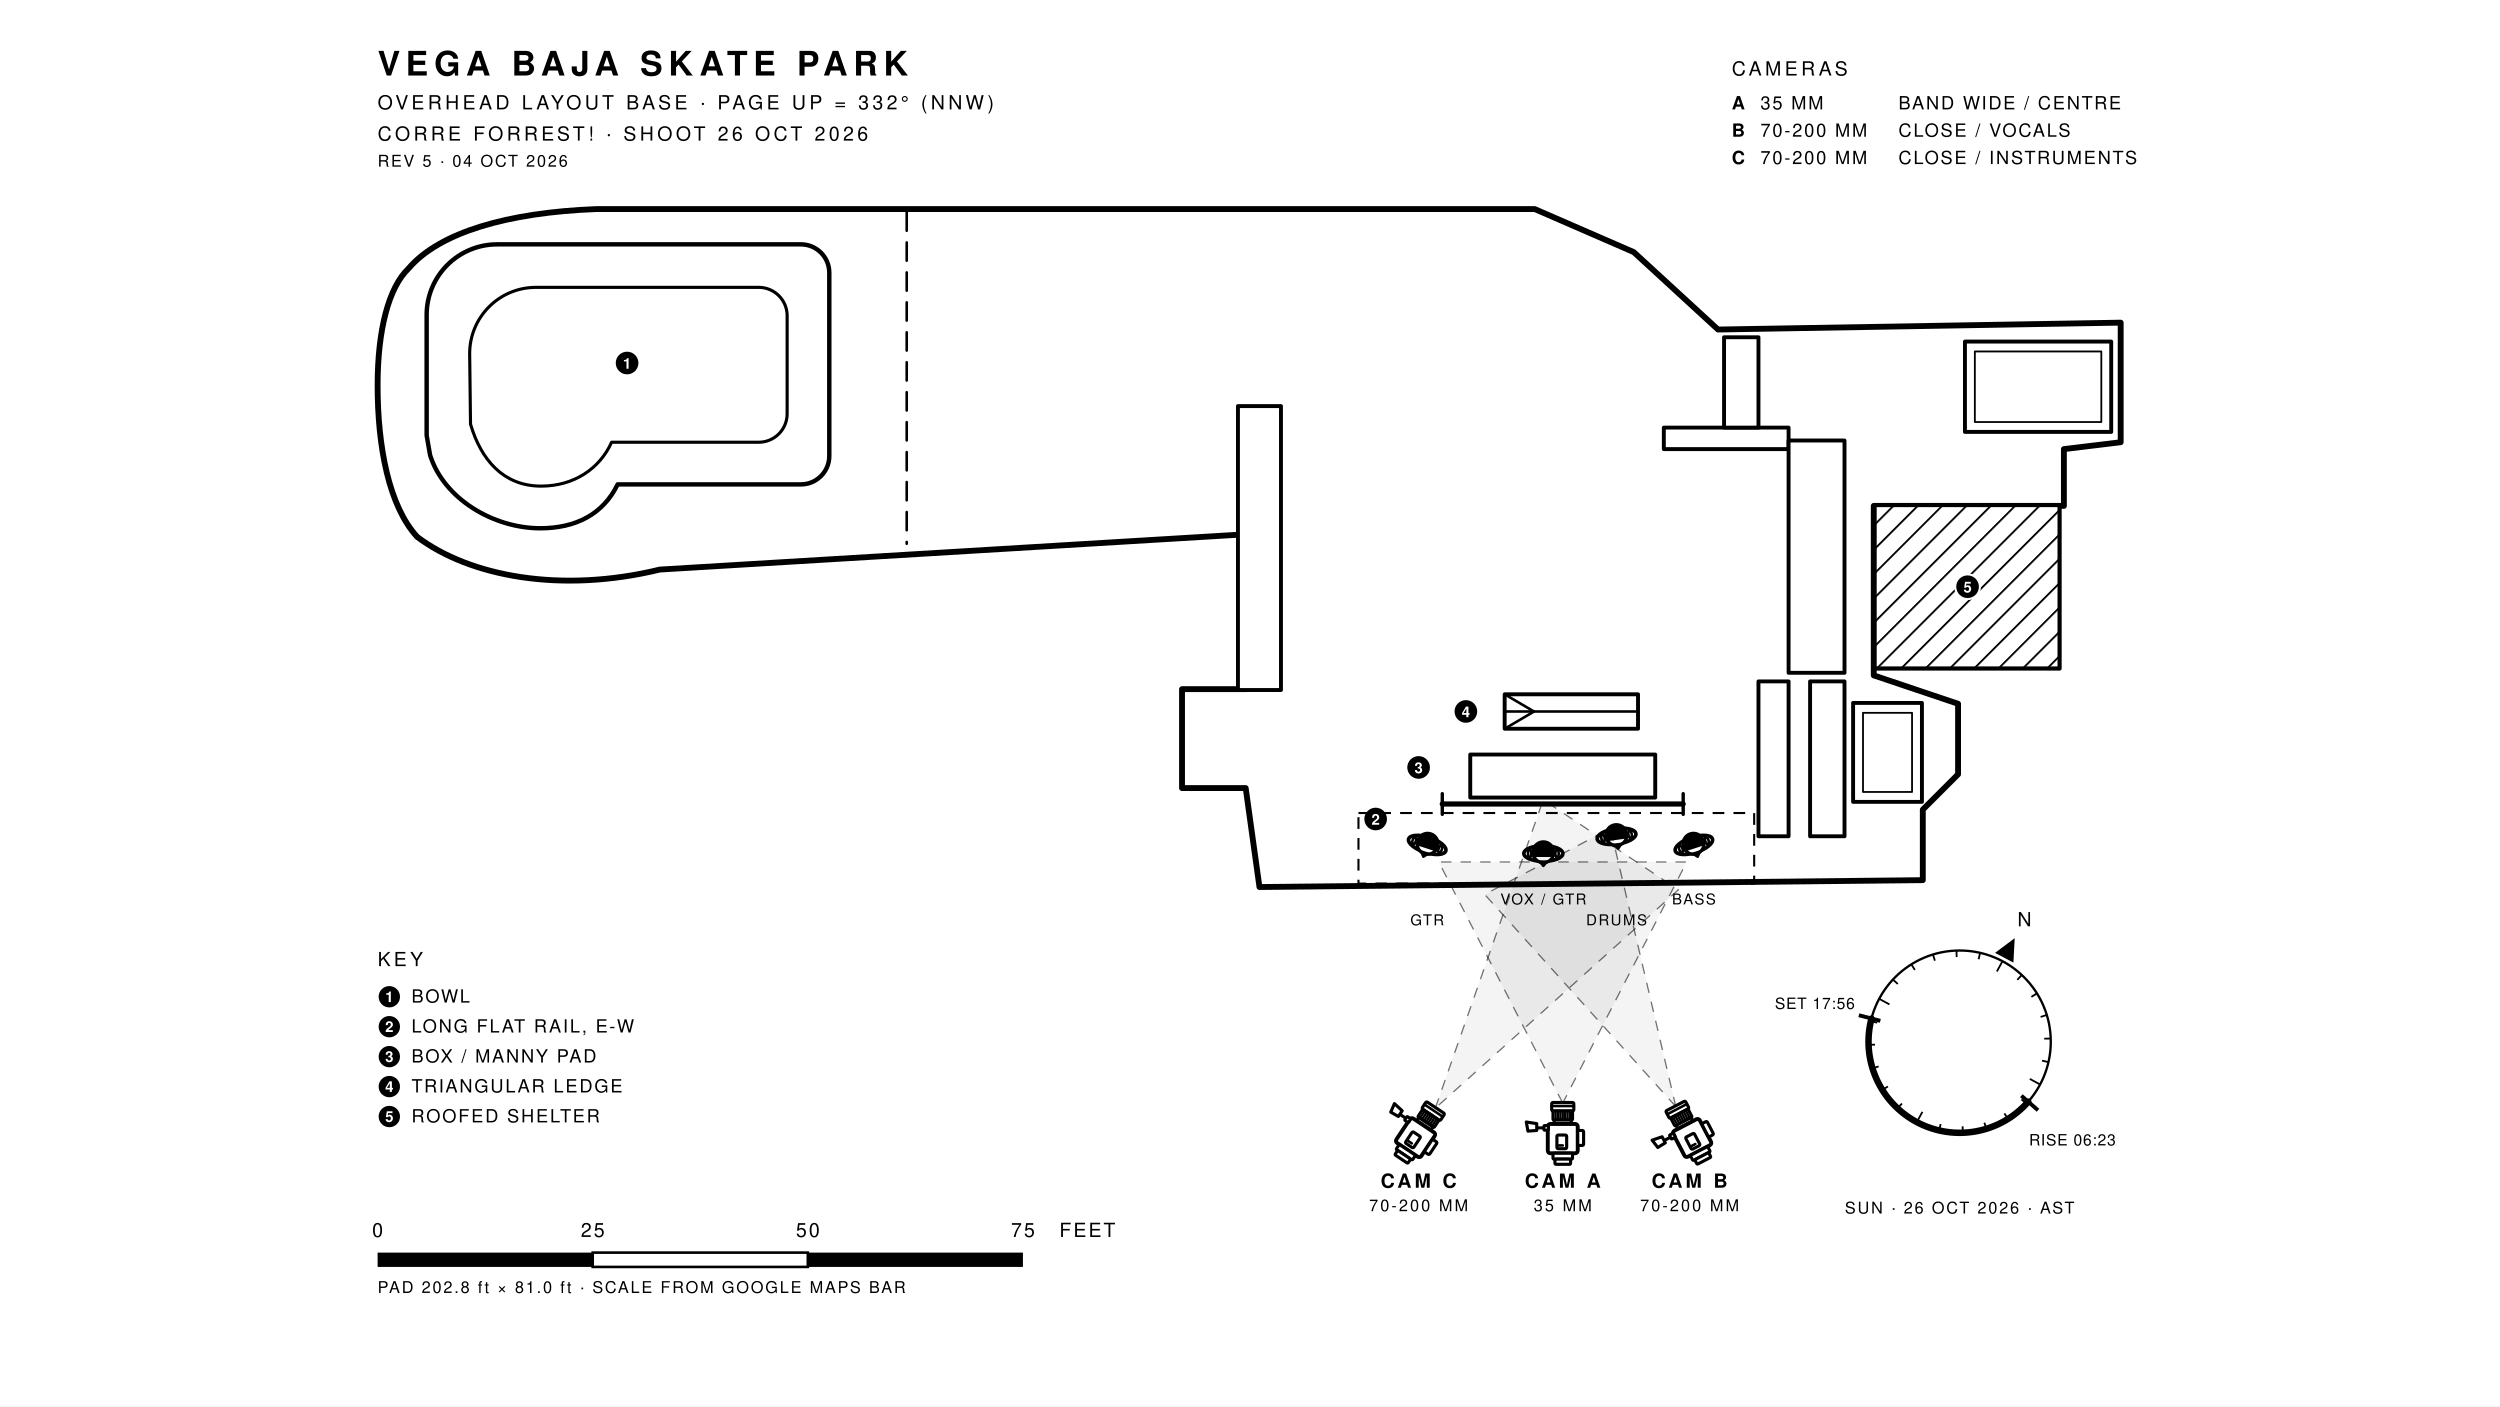
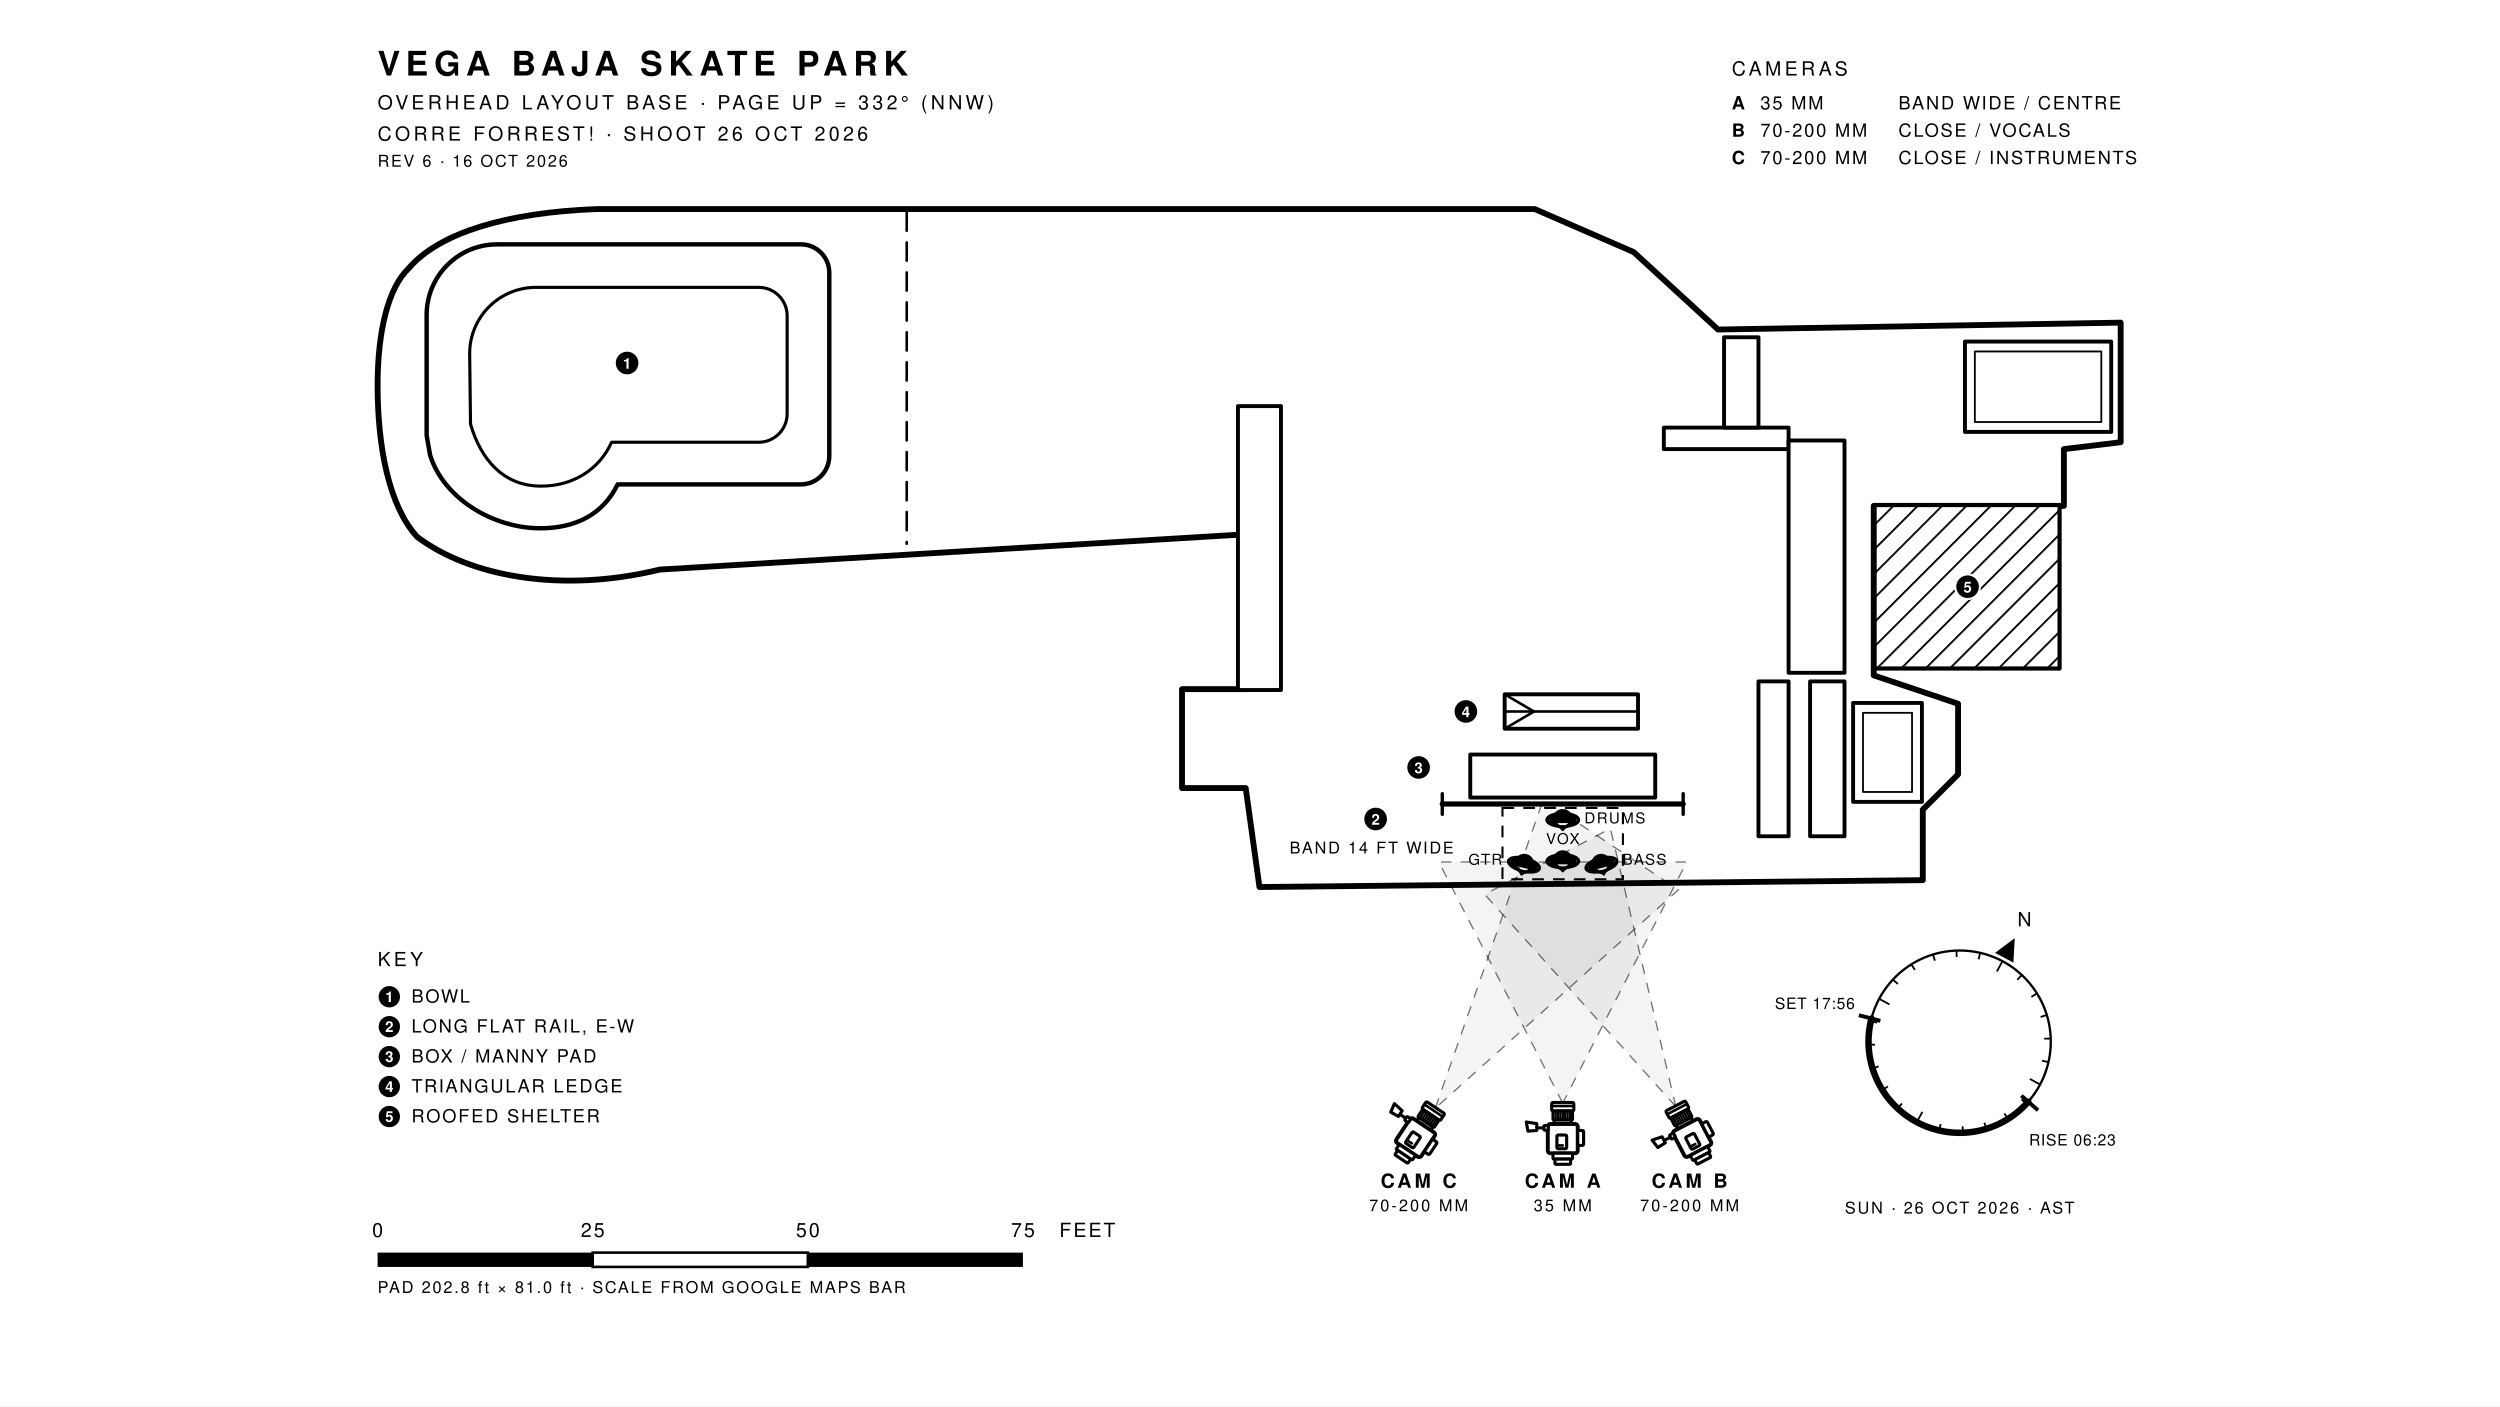
<svg xmlns="http://www.w3.org/2000/svg" width="1920" height="1080" viewBox="0 0 1920 1080">
  <style>
    text { font-family:'Helvetica Neue',Helvetica,Arial,'Liberation Sans',sans-serif; fill:#000 }
    .pad,.coping,.floor,.thin,.joint,.obj,.rail,.shelter,.offpad {
      fill:#fff; stroke:#000; stroke-linejoin:round; stroke-linecap:round }
    .thin,.joint,.floor,.coping,.rail { fill:none }
    .joint   { stroke-dasharray:2.119 1.362 }
    .shelter { fill:url(#hatch) }
    .offpad  { fill:none; stroke-dasharray:1.665 1.211 }
    .icon    { fill:#fff; stroke:#000; stroke-linejoin:round; stroke-linecap:round }
    .cone    { fill:#000; fill-opacity:0.045; stroke:#000; stroke-width:1.0; stroke-opacity:0.55; stroke-dasharray:8 7 }
    .perf    { fill:none; stroke:#000; stroke-width:1.6; stroke-dasharray:9 7 }
    .key     { fill:#000; stroke:#fff; stroke-width:1.6 }
    .keynum  { font-size:11.5px; font-weight:700; fill:#fff; letter-spacing:0 }
    .dial    { fill:#fff; stroke:#000; stroke-width:1.8 }
    .dialtick{ stroke:#000; stroke-width:1.4 }
    .sunarc  { fill:none; stroke:#000; stroke-width:5; stroke-linecap:round }
    .sunray  { stroke:#000; stroke-width:3 }
    .sunhead,.narrow { fill:#000 }
    .dialnum { font-size:12px; letter-spacing:0.6px }
    .title   { font-size:26px; letter-spacing:4.5px; font-weight:700 }
    .sub     { font-size:15px; letter-spacing:2.6px }
    .tick    { font-size:15px; letter-spacing:1.6px }
    .note    { font-size:12.5px; letter-spacing:1.4px }
    .legend  { font-size:14px; letter-spacing:1.4px }
    .camtag  { font-size:15px; letter-spacing:2.4px; font-weight:700 }
    .camlens { font-size:12.5px; letter-spacing:1.6px }
    .bandtag { font-size:11.5px; letter-spacing:1.2px }
    .grid line { stroke:#000; stroke-width:0.6; opacity:0.22 }
</style>
  <defs>
    <pattern id="hatch" patternUnits="userSpaceOnUse" width="2.0" height="2.0" patternTransform="rotate(45)">
      <rect width="2.0" height="2.0" fill="#fff" />
      <line x1="0" y1="0" x2="0" y2="2.0" stroke="#000" stroke-width="0.42" />
    </pattern>
    <g id="cam" stroke-width="4.80">
      <rect x="-17" y="-47" width="34" height="13" rx="2" />
      <line x1="-17" y1="-41.5" x2="17" y2="-41.5" stroke-width="4.00" />
      <rect x="-15" y="-34" width="30" height="14" rx="1.5" />
      <g stroke-width="3.60">
        <line x1="-11" y1="-33" x2="-11" y2="-21" />
        <line x1="-7.3" y1="-33" x2="-7.3" y2="-21" />
        <line x1="-3.6" y1="-33" x2="-3.6" y2="-21" />
        <line x1="0" y1="-33" x2="0" y2="-21" />
        <line x1="3.6" y1="-33" x2="3.6" y2="-21" />
        <line x1="7.3" y1="-33" x2="7.3" y2="-21" />
        <line x1="11" y1="-33" x2="11" y2="-21" />
      </g>
      <rect x="-13" y="-20" width="26" height="6" rx="1.5" />
      <rect x="-23" y="-14" width="46" height="45" rx="4" stroke-width="6.00" />
      <rect x="23" y="-4" width="9" height="23" rx="2" />
      <path d="M -23,-8 L -40,-8" stroke-width="4.80" />
      <rect x="-29" y="-11.5" width="7" height="7" rx="1" />
      <path d="M -40,-14.5 L -56,-17 L -53.5,-3 L -40,-4 Z" />
      <rect x="-9" y="3" width="15" height="21" rx="2" />
      <line x1="-6" y1="19" x2="0" y2="19" stroke-width="4.00" />
      <rect x="-15" y="31" width="30" height="9" rx="1.5" />
      <rect x="-12" y="40" width="24" height="8" rx="1.5" />
    </g>
-     <g id="person" stroke-width="4.80">
-       <ellipse cx="0" cy="0" rx="30" ry="12" stroke-width="5.60" />
-       <ellipse cx="-21" cy="0" rx="2.6" ry="6" stroke-width="4.00" />
-       <ellipse cx="21" cy="0" rx="2.6" ry="6" stroke-width="4.00" />
-       <circle cx="0" cy="-2" r="16" fill="#000" stroke-width="4.80" />
-       <path d="M -15.2,3 A 16,16 0 0 0 15.2,3 Z" fill="#fff" stroke-width="4.80" />
-       <path d="M -5.5,12.5 L 0,19 L 5.5,12.5 Z" fill="#000" stroke-width="4.00" />
+     <g id="person" stroke-width="6.00">
+       <ellipse cx="0" cy="0" rx="30" ry="12" stroke-width="7.00" />
+       <ellipse cx="-21" cy="0" rx="2.6" ry="6" stroke-width="5.00" />
+       <ellipse cx="21" cy="0" rx="2.6" ry="6" stroke-width="5.00" />
+       <circle cx="0" cy="-2" r="16" fill="#000" stroke-width="6.00" />
+       <path d="M -15.2,3 A 16,16 0 0 0 15.2,3 Z" fill="#fff" stroke-width="6.00" />
+       <path d="M -5.5,12.5 L 0,19 L 5.5,12.5 Z" fill="#000" stroke-width="5.00" />
    </g>
  </defs>
  <rect width="1920" height="1080" fill="#fff" />
  <g id="park" transform="translate(290,150) scale(6.6075)">
    <path class="pad" d="M 0.0,22.1  C 0.0,15.6 1.3,10.7 3.6,8.5  C 7.2,4.3 15.1,2.0 25.4,1.6  L 134.5,1.6  L 146.0,6.6 L 155.8,15.6  L 202.6,14.8 L 202.6,28.7 L 196.0,29.5 L 196.0,36.1  L 173.9,36.1 L 173.9,55.8  L 183.7,59.1 L 183.7,67.3 L 179.6,71.4 L 179.6,79.6  L 102.5,80.4 L 100.9,68.9  L 93.5,68.9 L 93.5,57.4 L 100.9,57.4  L 100.9,39.4  L 32.8,43.5  C 21.3,46.3 10.7,44.3 4.6,39.7  C 1.3,36.1 0.0,29.2 0.0,22.1 Z" stroke-width="0.681" />
    <path class="coping" d="M 13.9,5.7  L 49.2,5.7 A 3.3,3.3 0 0 1 52.5,9.0  L 52.5,30.3 A 3.3,3.3 0 0 1 49.2,33.6  L 27.9,33.6  C 26.2,37.1 23.0,38.7 18.9,38.7  C 13.5,38.7 7.7,35.3 6.1,30.2  L 5.7,27.9 L 5.7,13.9  A 8.2,8.2 0 0 1 13.9,5.7 Z" stroke-width="0.515" />
    <path class="floor" d="M 18.4,10.7  L 44.3,10.7 A 3.3,3.3 0 0 1 47.6,13.9  L 47.6,25.4 A 3.3,3.3 0 0 1 44.3,28.7  L 27.2,28.7  C 25.8,31.8 22.8,33.8 19.0,33.8  C 14.6,33.8 12.0,30.7 10.8,26.6  L 10.7,18.4  A 7.7,7.7 0 0 1 18.4,10.7 Z" stroke-width="0.363" />
    <line class="joint" x1="61.5" y1="2.0" x2="61.5" y2="40.5" stroke-width="0.303" />
    <rect class="obj" x="100.0" y="24.5" width="5.0" height="33.0" stroke-width="0.454" />
    <rect class="obj" x="131.0" y="58.0" width="15.5" height="4.0" stroke-width="0.454" />
    <line class="thin" x1="131.0" y1="60.0" x2="146.5" y2="60.0" stroke-width="0.303" />
    <line class="thin" x1="131.0" y1="58.0" x2="134.41" y2="60.0" stroke-width="0.303" />
    <line class="thin" x1="131.0" y1="62.0" x2="134.41" y2="60.0" stroke-width="0.303" />
    <rect class="obj" x="127.0" y="65.0" width="21.5" height="5.0" stroke-width="0.454" />
    <line class="rail" x1="123.75" y1="70.75" x2="151.75" y2="70.75" stroke-width="0.605" />
    <line class="obj" x1="123.75" y1="69.55" x2="123.75" y2="71.95" stroke-width="0.394" />
    <line class="obj" x1="151.75" y1="69.55" x2="151.75" y2="71.95" stroke-width="0.394" />
    <rect class="obj" x="149.5" y="27.0" width="14.5" height="2.5" stroke-width="0.454" />
    <rect class="obj" x="156.5" y="16.5" width="4.0" height="10.5" stroke-width="0.454" />
    <rect class="obj" x="164.0" y="28.5" width="6.5" height="27.0" stroke-width="0.454" />
    <rect class="obj" x="160.5" y="56.5" width="3.5" height="18.0" stroke-width="0.454" />
    <rect class="obj" x="166.5" y="56.5" width="4.0" height="18.0" stroke-width="0.454" />
    <rect class="obj" x="171.5" y="59.0" width="8.0" height="11.5" stroke-width="0.454" />
    <rect class="thin" x="172.65" y="60.15" width="5.7" height="9.2" stroke-width="0.212" />
    <rect class="obj" x="184.5" y="17.0" width="17.0" height="10.5" stroke-width="0.454" />
    <rect class="thin" x="185.65" y="18.15" width="14.7" height="8.2" stroke-width="0.212" />
    <rect class="shelter" x="174.0" y="36.0" width="21.5" height="19.0" stroke-width="0.484" />
  </g>
  <g id="keys">
    <circle class="key" cx="481.6" cy="278.8" r="9.5" />
    <text x="481.6" y="283.2" class="keynum" text-anchor="middle">1</text>
    <circle class="key" cx="1056.5" cy="629.0" r="9.5" />
    <text x="1056.5" y="633.4" class="keynum" text-anchor="middle">2</text>
    <circle class="key" cx="1089.5" cy="589.4" r="9.5" />
    <text x="1089.5" y="593.8" class="keynum" text-anchor="middle">3</text>
    <circle class="key" cx="1125.8" cy="546.4" r="9.5" />
    <text x="1125.8" y="550.8" class="keynum" text-anchor="middle">4</text>
    <circle class="key" cx="1511.1" cy="450.6" r="9.5" />
    <text x="1511.1" y="455.0" class="keynum" text-anchor="middle">5</text>
  </g>
  <g id="band">
-     <rect class="perf" x="1043.3" y="624.4" width="303.9" height="54.2" />
-     <g class="icon" transform="translate(1096.1,648.9) rotate(18) scale(0.5)">
-       <use href="#person" />
-     </g>
-     <text x="1096.1" y="710.6" class="bandtag" text-anchor="middle">GTR</text>
-     <g class="icon" transform="translate(1185.3,655.5) rotate(0) scale(0.5)">
-       <use href="#person" />
-     </g>
-     <text x="1185.3" y="694.6" class="bandtag" text-anchor="middle">VOX / GTR</text>
-     <g class="icon" transform="translate(1241.5,642.3) rotate(-8) scale(0.5)">
-       <use href="#person" />
-     </g>
-     <text x="1241.5" y="710.6" class="bandtag" text-anchor="middle">DRUMS</text>
-     <g class="icon" transform="translate(1300.9,648.9) rotate(-18) scale(0.5)">
-       <use href="#person" />
-     </g>
-     <text x="1300.9" y="694.6" class="bandtag" text-anchor="middle">BASS</text>
+     <rect class="perf" x="1153.9" y="620.5" width="92.5" height="54.8" />
+     <text x="990.4" y="655.5" class="note">BAND 14 FT WIDE</text>
+     <g class="icon" transform="translate(1170.4,664.1) rotate(14) scale(0.4)">
+       <use href="#person" />
+     </g>
+     <text x="1140.7" y="664.1" class="bandtag" text-anchor="middle">GTR</text>
+     <g class="icon" transform="translate(1200.2,661.4) rotate(0) scale(0.4)">
+       <use href="#person" />
+     </g>
+     <text x="1200.2" y="648.2" class="bandtag" text-anchor="middle">VOX</text>
+     <g class="icon" transform="translate(1229.9,664.1) rotate(-14) scale(0.4)">
+       <use href="#person" />
+     </g>
+     <text x="1263.0" y="664.1" class="bandtag" text-anchor="middle">BASS</text>
+     <g class="icon" transform="translate(1200.2,629.7) rotate(0) scale(0.4)">
+       <use href="#person" />
+     </g>
+     <text x="1240.2" y="632.3" class="bandtag" text-anchor="middle">DRUMS</text>
  </g>
  <g id="cameras">
    <path class="cone" d="M 1200.2,847.2 L 1105.0,662.0 L 1295.4,662.0 Z" />
    <g class="icon" transform="translate(1200.2,870.2) rotate(0.0) scale(0.5)">
      <use href="#cam" />
    </g>
    <text x="1200.2" y="912.2" class="camtag" text-anchor="middle">CAM A</text>
    <text x="1200.2" y="930.2" class="camlens" text-anchor="middle">35 MM</text>
    <path class="cone" d="M 1287.0,849.8 L 1140.2,686.9 L 1236.8,636.3 Z" />
    <g class="icon" transform="translate(1297.6,870.2) rotate(-27.6) scale(0.5)">
      <use href="#cam" />
    </g>
    <text x="1297.6" y="912.2" class="camtag" text-anchor="middle">CAM B</text>
    <text x="1297.6" y="930.2" class="camlens" text-anchor="middle">70-200 MM</text>
    <path class="cone" d="M 1102.3,851.1 L 1185.2,614.2 L 1289.0,683.4 Z" />
    <g class="icon" transform="translate(1089.5,870.2) rotate(33.7) scale(0.5)">
      <use href="#cam" />
    </g>
    <text x="1089.5" y="912.2" class="camtag" text-anchor="middle">CAM C</text>
    <text x="1089.5" y="930.2" class="camlens" text-anchor="middle">70-200 MM</text>
  </g>
  <g id="annotation">
    <g transform="translate(290,58)">
      <text x="0" y="0" class="title">VEGA BAJA SKATE PARK</text>
      <text x="0" y="26" class="sub">OVERHEAD LAYOUT BASE · PAGE UP = 332° (NNW)</text>
      <text x="0" y="50" class="sub">CORRE FORREST! · SHOOT 26 OCT 2026</text>
-       <text x="0" y="70" class="note">REV 5 · 04 OCT 2026</text>
+       <text x="0" y="70" class="note">REV 6 · 16 OCT 2026</text>
    </g>
    <g transform="translate(1330,58)">
      <text x="0" y="0" class="sub">CAMERAS</text>
      <text x="0" y="26" class="legend" font-weight="700">A</text>
      <text x="22" y="26" class="legend">35 MM</text>
      <text x="128" y="26" class="legend">BAND WIDE / CENTRE</text>
      <text x="0" y="47" class="legend" font-weight="700">B</text>
      <text x="22" y="47" class="legend">70-200 MM</text>
      <text x="128" y="47" class="legend">CLOSE / VOCALS</text>
      <text x="0" y="68" class="legend" font-weight="700">C</text>
      <text x="22" y="68" class="legend">70-200 MM</text>
      <text x="128" y="68" class="legend">CLOSE / INSTRUMENTS</text>
    </g>
    <g transform="translate(290,742)">
      <text x="0" y="0" class="sub">KEY</text>
      <circle class="key" cx="9.0" cy="23.5" r="9.0" />
      <text x="9.0" y="27.6" class="keynum" text-anchor="middle">1</text>
      <text x="26" y="28" class="legend">BOWL</text>
      <circle class="key" cx="9.0" cy="46.5" r="9.0" />
      <text x="9.0" y="50.6" class="keynum" text-anchor="middle">2</text>
      <text x="26" y="51" class="legend">LONG FLAT RAIL, E-W</text>
      <circle class="key" cx="9.0" cy="69.5" r="9.0" />
      <text x="9.0" y="73.6" class="keynum" text-anchor="middle">3</text>
      <text x="26" y="74" class="legend">BOX / MANNY PAD</text>
      <circle class="key" cx="9.0" cy="92.5" r="9.0" />
      <text x="9.0" y="96.6" class="keynum" text-anchor="middle">4</text>
      <text x="26" y="97" class="legend">TRIANGULAR LEDGE</text>
      <circle class="key" cx="9.0" cy="115.5" r="9.0" />
      <text x="9.0" y="119.6" class="keynum" text-anchor="middle">5</text>
      <text x="26" y="120" class="legend">ROOFED SHELTER</text>
    </g>
    <g transform="translate(290.0,962.0)">
      <rect x="0" y="0" width="165.2" height="11" fill="#000" />
      <rect x="165.2" y="0" width="165.2" height="11" fill="none" stroke="#000" stroke-width="2" />
      <rect x="330.4" y="0" width="165.2" height="11" fill="#000" />
      <text x="0.0" y="-12" class="tick" text-anchor="middle">0</text>
      <text x="165.2" y="-12" class="tick" text-anchor="middle">25</text>
      <text x="330.4" y="-12" class="tick" text-anchor="middle">50</text>
      <text x="495.6" y="-12" class="tick" text-anchor="middle">75</text>
      <text x="523.6" y="-12" class="tick">FEET</text>
      <text x="0" y="31" class="note">PAD 202.8 ft × 81.0 ft · SCALE FROM GOOGLE MAPS BAR</text>
    </g>
    <g transform="translate(0,0)">
      <circle class="dial" cx="1505" cy="800" r="70" />
      <line class="dialtick" x1="1537.9" y1="738.2" x2="1533.6" y2="746.1" />
      <line class="dialtick" x1="1552.7" y1="748.8" x2="1549.3" y2="752.5" />
      <line class="dialtick" x1="1564.4" y1="762.9" x2="1560.1" y2="765.6" />
      <line class="dialtick" x1="1571.9" y1="779.5" x2="1567.2" y2="781.0" />
      <line class="dialtick" x1="1575.0" y1="797.6" x2="1570.0" y2="797.7" />
      <line class="dialtick" x1="1573.2" y1="815.7" x2="1568.3" y2="814.6" />
      <line class="dialtick" x1="1566.8" y1="832.9" x2="1558.9" y2="828.6" />
      <line class="dialtick" x1="1556.2" y1="847.7" x2="1552.5" y2="844.3" />
      <line class="dialtick" x1="1542.1" y1="859.4" x2="1539.4" y2="855.1" />
      <line class="dialtick" x1="1525.5" y1="866.9" x2="1524.0" y2="862.2" />
      <line class="dialtick" x1="1507.4" y1="870.0" x2="1507.3" y2="865.0" />
      <line class="dialtick" x1="1489.3" y1="868.2" x2="1490.4" y2="863.3" />
      <line class="dialtick" x1="1472.1" y1="861.8" x2="1476.4" y2="853.9" />
      <line class="dialtick" x1="1457.3" y1="851.2" x2="1460.7" y2="847.5" />
      <line class="dialtick" x1="1445.6" y1="837.1" x2="1449.9" y2="834.4" />
      <line class="dialtick" x1="1438.1" y1="820.5" x2="1442.8" y2="819.0" />
      <line class="dialtick" x1="1435.0" y1="802.4" x2="1440.0" y2="802.3" />
      <line class="dialtick" x1="1436.8" y1="784.3" x2="1441.7" y2="785.4" />
      <line class="dialtick" x1="1443.2" y1="767.1" x2="1451.1" y2="771.4" />
      <line class="dialtick" x1="1453.8" y1="752.3" x2="1457.5" y2="755.7" />
      <line class="dialtick" x1="1467.9" y1="740.6" x2="1470.6" y2="744.9" />
      <line class="dialtick" x1="1484.5" y1="733.1" x2="1486.0" y2="737.8" />
      <line class="dialtick" x1="1502.6" y1="730.0" x2="1502.7" y2="735.0" />
      <line class="dialtick" x1="1520.7" y1="731.8" x2="1519.6" y2="736.7" />
      <path class="sunarc" d="M 1557.7,846.1 A 70,70 0 0 1 1437.3,782.3" />
      <line class="sunray" x1="1552.4" y1="841.5" x2="1565.2" y2="852.7" />
      <text x="1591.6" y="879.7" class="dialnum" text-anchor="middle">RISE 06:23</text>
      <line class="sunray" x1="1444.1" y1="784.0" x2="1427.6" y2="779.7" />
      <text x="1393.8" y="774.9" class="dialnum" text-anchor="middle">SET 17:56</text>
      <path class="narrow" d="M 1547.3,720.5 L 1546.3,739.3 L 1532.2,731.8 Z" />
      <text x="1554.8" y="711.4" class="tick" text-anchor="middle">N</text>
      <text x="1505" y="932" class="note" text-anchor="middle">SUN · 26 OCT 2026 · AST</text>
    </g>
  </g>
</svg>
